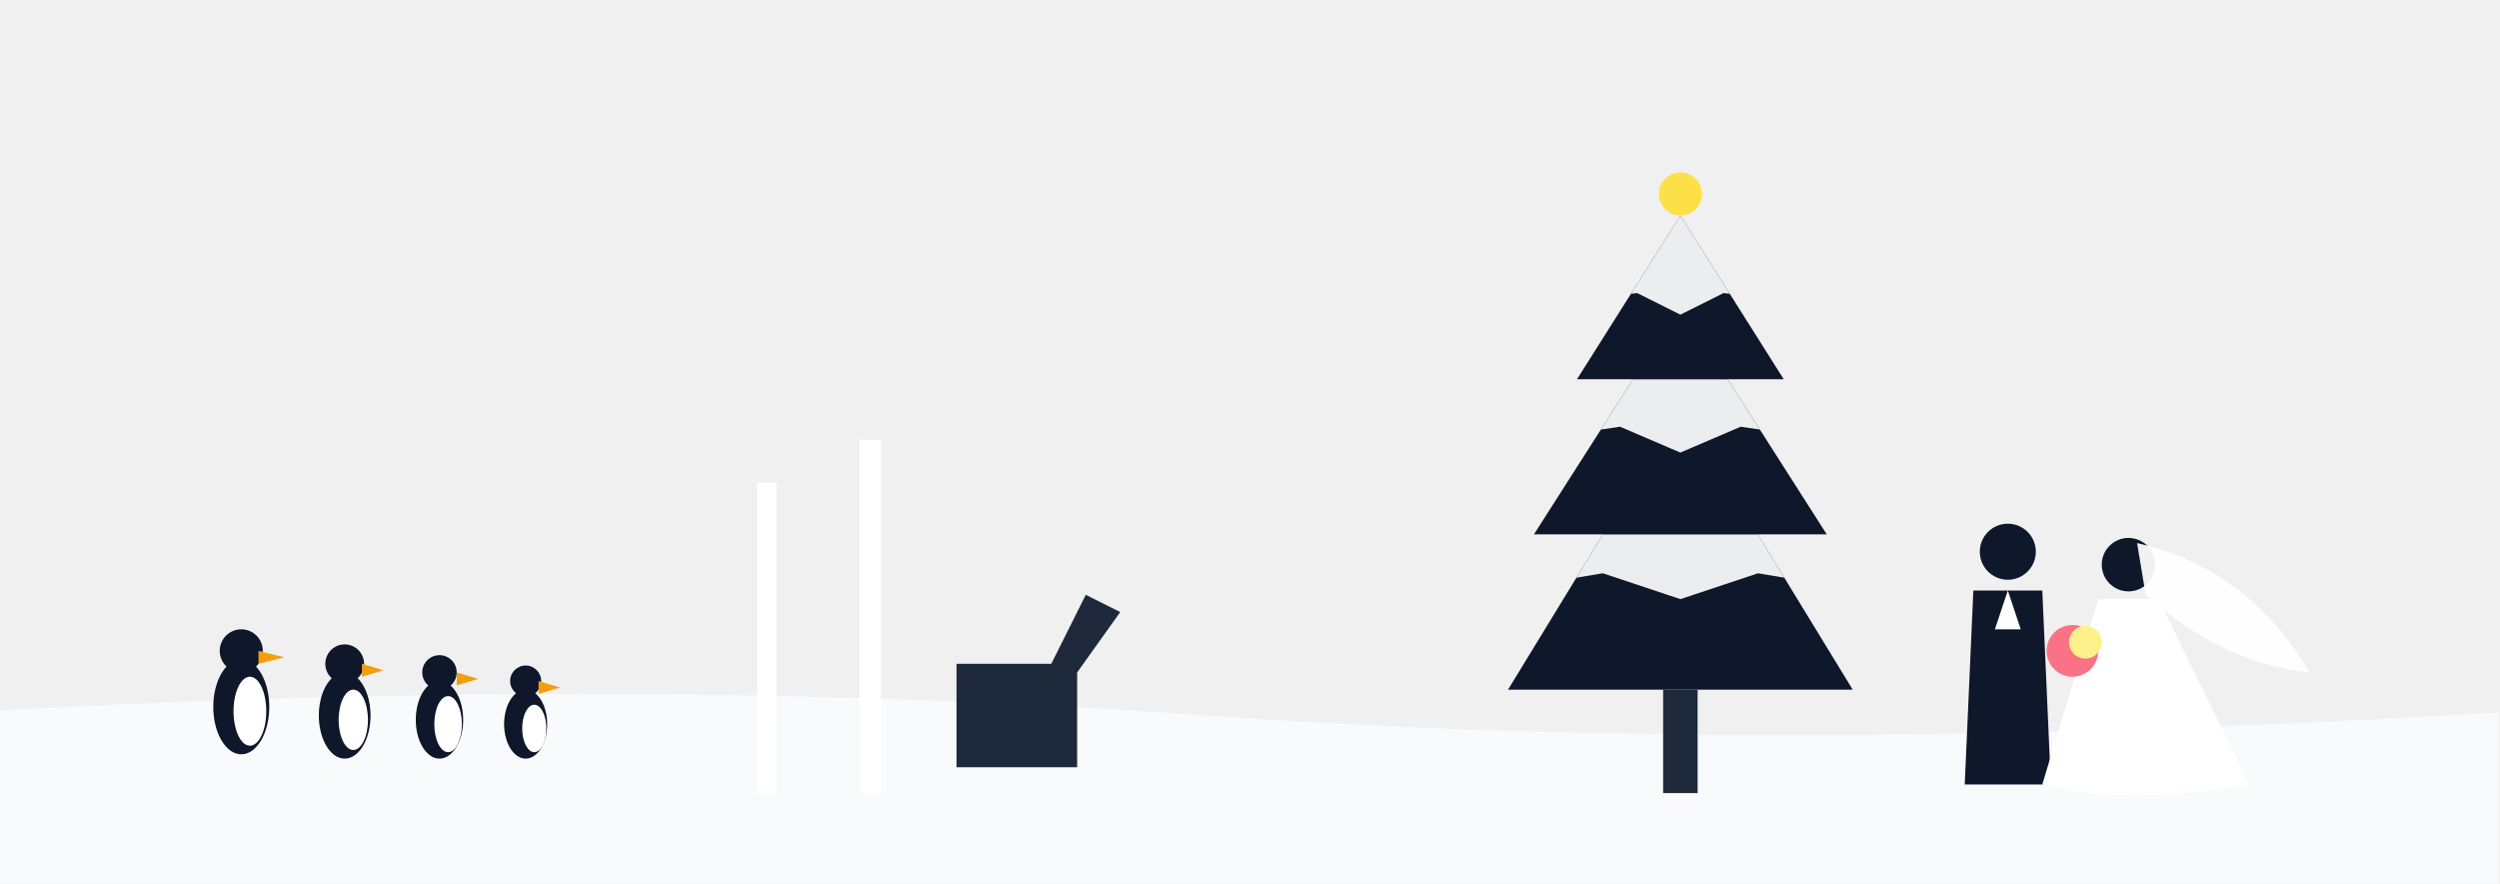
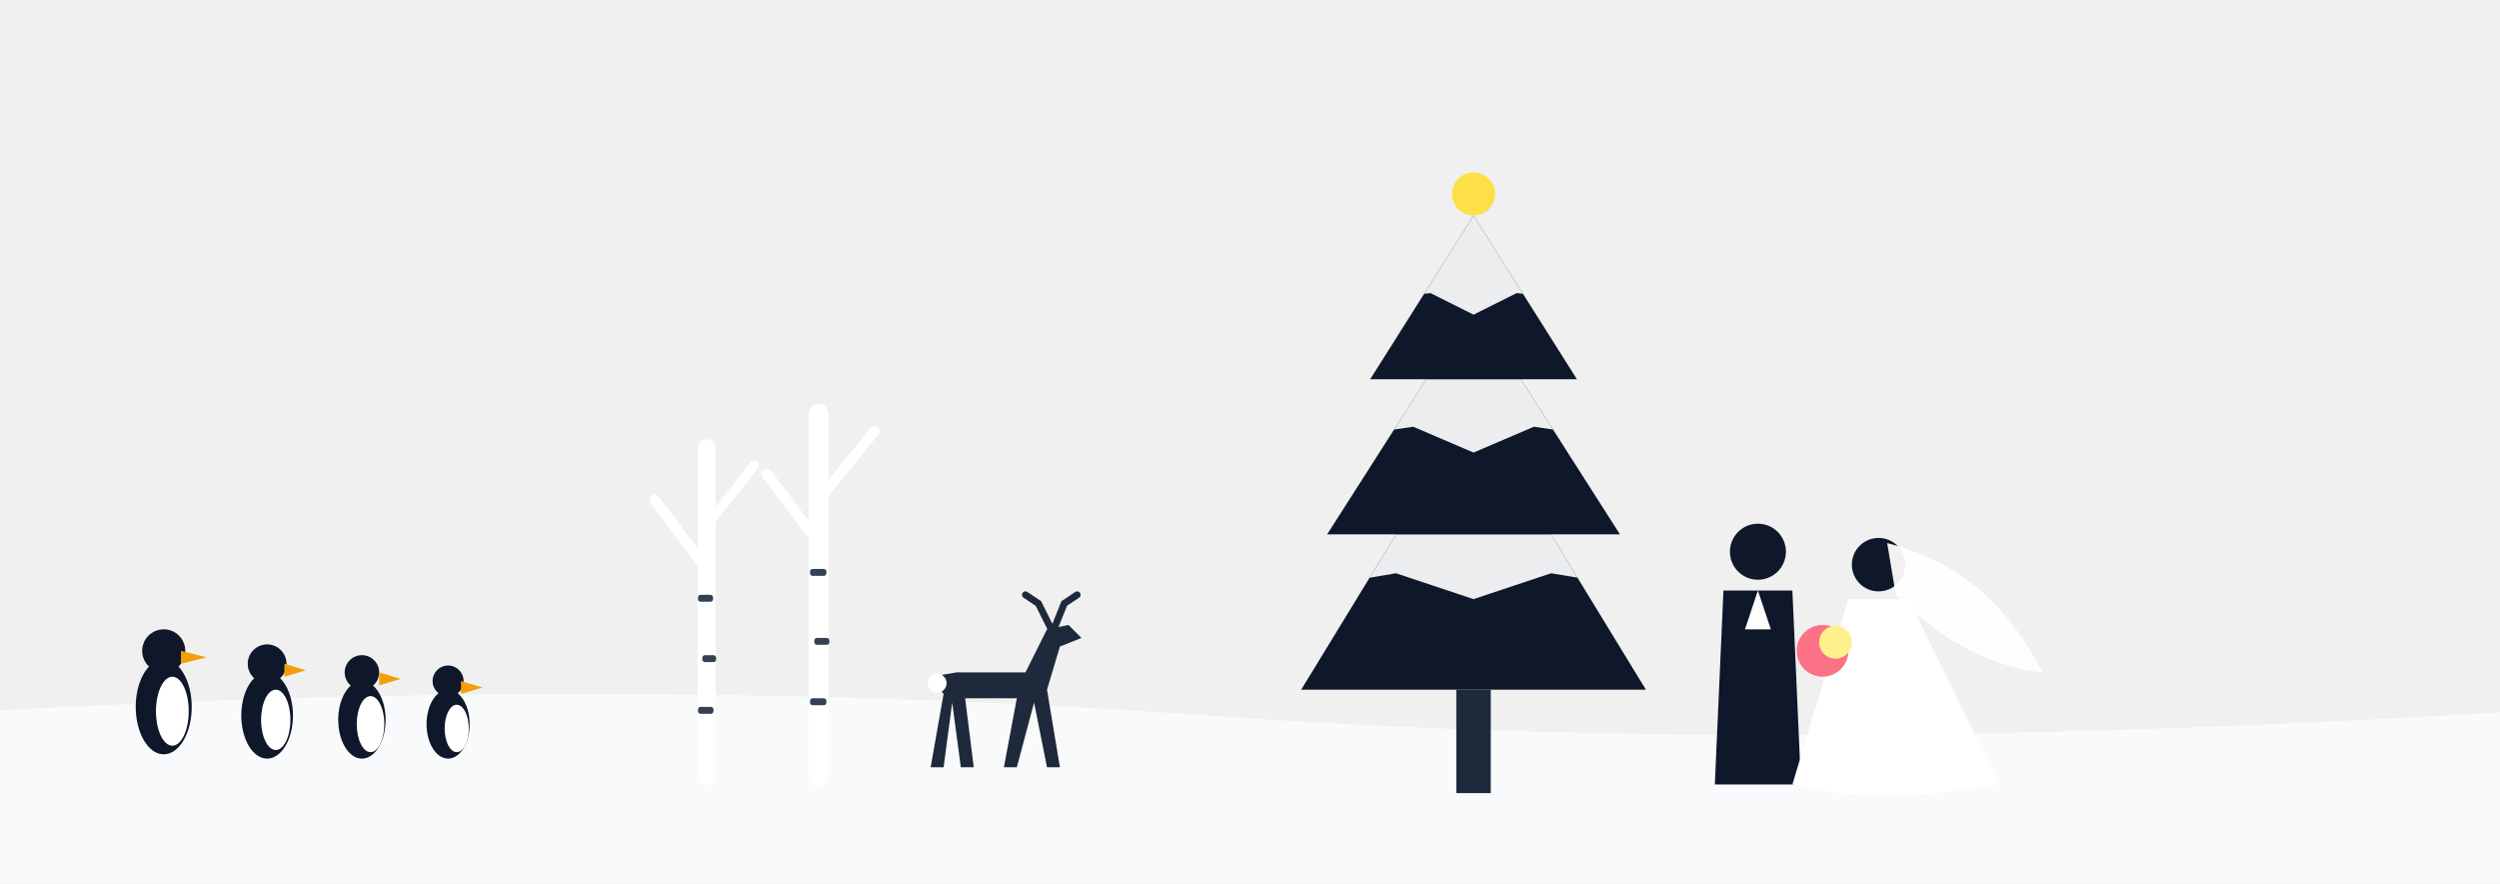
- <svg xmlns="http://www.w3.org/2000/svg" viewBox="0 0 580 205" class="scene-svg" preserveAspectRatio="xMidYMax slice">
+ <svg xmlns="http://www.w3.org/2000/svg" viewBox="0 0 580 205" class="scene-svg" preserveAspectRatio="xMidYMax meet" overflow="visible">
  <defs>
    <clipPath id="g1-xmas-tree-clip">
      <polygon points="38,44 14,82 27,82 4,118 20,118 -2,154 78,154 56,118 72,118 49,82 62,82" />
    </clipPath>
  </defs>
-   <path d="M -20,205 L -20,166 Q 140,156 280,166 T 600,164 L 600,205 Z" fill="#f8fafc" />
-   <g transform="translate(56, 148)">
+   <path d="M -1400,205 L -1400,166 Q -1040,158 -680,166 T -20,166 Q 140,156 280,166 T 600,164 Q 960,158 1320,166 T 1980,164 L 1980,205 Z" fill="#f8fafc" />
+   <g transform="translate(38, 148)">
    <ellipse cx="0" cy="16" rx="6.5" ry="11" fill="#0f172a" />
    <ellipse cx="2" cy="17" rx="3.8" ry="8" fill="#ffffff" />
    <circle cx="0" cy="3" r="5" fill="#0f172a" />
    <polygon points="4,3 10,4.5 4,6" fill="#f59e0b" />
    <ellipse cx="24" cy="18" rx="6" ry="10" fill="#0f172a" />
    <ellipse cx="26" cy="19" rx="3.4" ry="7" fill="#ffffff" />
    <circle cx="24" cy="6" r="4.5" fill="#0f172a" />
    <polygon points="28,6 33,7.5 28,9" fill="#f59e0b" />
    <ellipse cx="46" cy="19" rx="5.5" ry="9" fill="#0f172a" />
    <ellipse cx="48" cy="20" rx="3.2" ry="6.5" fill="#ffffff" />
    <circle cx="46" cy="8" r="4" fill="#0f172a" />
    <polygon points="50,8 55,9.5 50,11" fill="#f59e0b" />
    <ellipse cx="66" cy="20" rx="5" ry="8" fill="#0f172a" />
    <ellipse cx="68" cy="21" rx="2.8" ry="5.5" fill="#ffffff" />
    <circle cx="66" cy="10" r="3.6" fill="#0f172a" />
    <polygon points="69,10 74,11.5 69,13" fill="#f59e0b" />
  </g>
-   <line x1="178" y1="112" x2="178" y2="184" stroke="#ffffff" stroke-width="4.5" />
-   <line x1="202" y1="102" x2="202" y2="184" stroke="#ffffff" stroke-width="5" />
-   <path d="M 222,178 L 222,154 L 244,154 L 252,138 L 260,142 L 250,156 L 250,178" fill="#1e293b" />
-   <g transform="translate(352, 6)">
+   <g id="biei-birch-and-deer">
+     <g stroke="#ffffff" stroke-linecap="round">
+       <line x1="164" y1="104" x2="164" y2="180" stroke-width="4.2" />
+       <line x1="164" y1="132" x2="152" y2="116" stroke-width="2.4" />
+       <line x1="164" y1="122" x2="175" y2="108" stroke-width="2.2" />
+       <line x1="190" y1="96" x2="190" y2="180" stroke-width="4.6" />
+       <line x1="190" y1="126" x2="178" y2="110" stroke-width="2.5" />
+       <line x1="190" y1="116" x2="203" y2="100" stroke-width="2.4" />
+     </g>
+     <g fill="#334155">
+       <rect x="162" y="138" width="3.5" height="1.6" rx="0.6" />
+       <rect x="163" y="152" width="3.2" height="1.6" rx="0.6" />
+       <rect x="162" y="164" width="3.6" height="1.6" rx="0.6" />
+       <rect x="188" y="132" width="3.8" height="1.6" rx="0.6" />
+       <rect x="189" y="148" width="3.5" height="1.6" rx="0.6" />
+       <rect x="188" y="162" width="3.8" height="1.6" rx="0.6" />
+     </g>
+     <g transform="translate(212, 140)">
+       <path d="M 4,38 L 7,21 L 4,17 L 10,16 L 26,16 L 31,6 L 36,5 L 39,8 L 34,10 L 31,20 L 34,38 L 31,38 L 28,23 L 24,38 L 21,38 L 24,22 L 12,22 L 14,38 L 11,38 L 9,23 L 7,38 Z" fill="#1e293b" />
+       <polyline points="32,6 29,0 26,-2" fill="none" stroke="#1e293b" stroke-width="1.6" stroke-linecap="round" />
+       <polyline points="33,5 35,0 38,-2" fill="none" stroke="#1e293b" stroke-width="1.6" stroke-linecap="round" />
+       <circle cx="5.5" cy="18.5" r="2.2" fill="#ffffff" />
+     </g>
+   </g>
+   <g transform="translate(304, 6)">
    <polygon points="38,44 14,82 27,82 4,118 20,118 -2,154 78,154 56,118 72,118 49,82 62,82" fill="#0f172a" />
    <g clip-path="url(#g1-xmas-tree-clip)" fill="#ffffff" opacity="0.92">
      <polygon points="-10,66 -10,40 86,40 86,66 48,62 38,67 28,62" />
      <polygon points="-10,98 -10,82 86,82 86,98 52,93 38,99 24,93" />
      <polygon points="-10,132 -10,118 86,118 86,132 56,127 38,133 20,127" />
    </g>
    <rect x="34" y="154" width="8" height="24" fill="#1e293b" />
    <circle cx="38" cy="39" r="5" fill="#fde047" />
  </g>
-   <g transform="translate(454, 6)">
+   <g id="biei-wedding-couple" transform="translate(396, 6)">
    <circle cx="12" cy="122" r="6.5" fill="#0f172a" />
    <path d="M 2,176 L 4,131 L 20,131 L 22,176 Z" fill="#0f172a" />
    <polygon points="12,131 9,140 15,140" fill="#ffffff" />
    <circle cx="40" cy="125" r="6.2" fill="#0f172a" />
-     <path d="M 42,120 Q 68,126 82,150 Q 62,148 44,132 Z" fill="#ffffff" opacity="0.94" />
+     <path d="M 42,120 Q 66,126 78,150 Q 60,148 44,132 Z" fill="#ffffff" opacity="0.94" />
    <path d="M 33,133 L 47,133 L 68,176 Q 40,181 20,176 Z" fill="#ffffff" />
    <circle cx="27" cy="145" r="6" fill="#fb7185" />
    <circle cx="30" cy="143" r="3.8" fill="#fef08a" />
  </g>
</svg>
